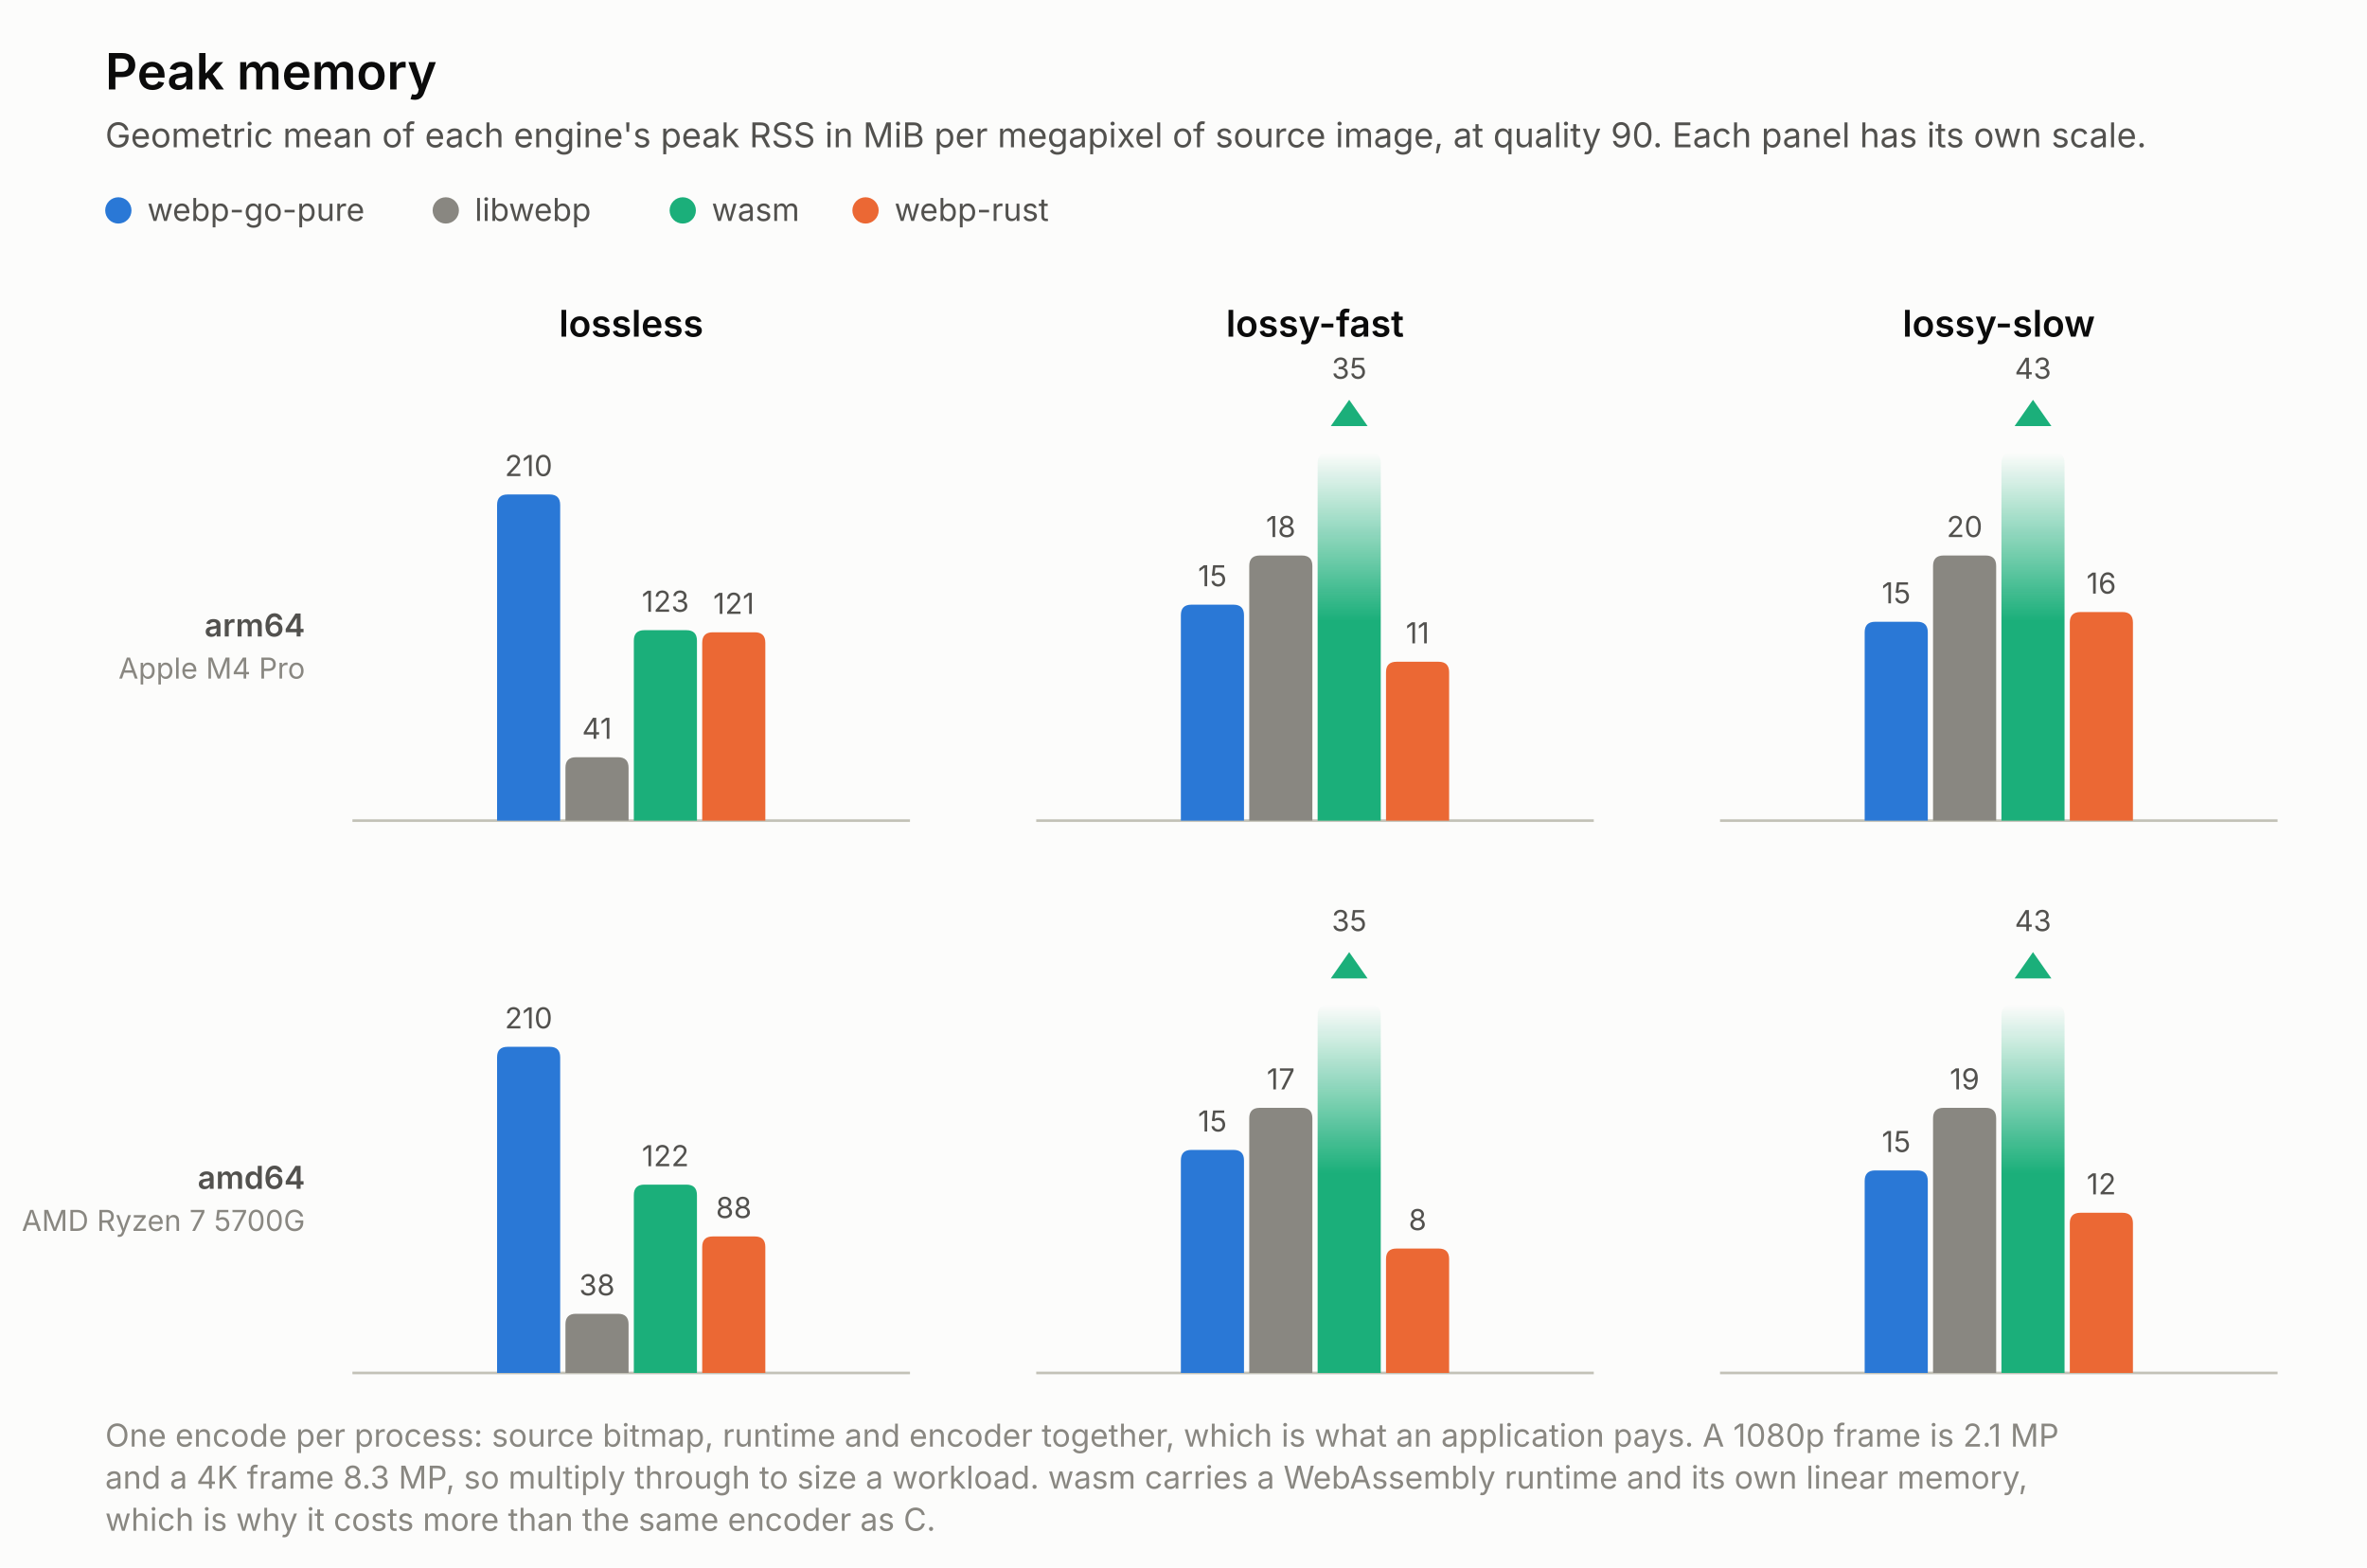
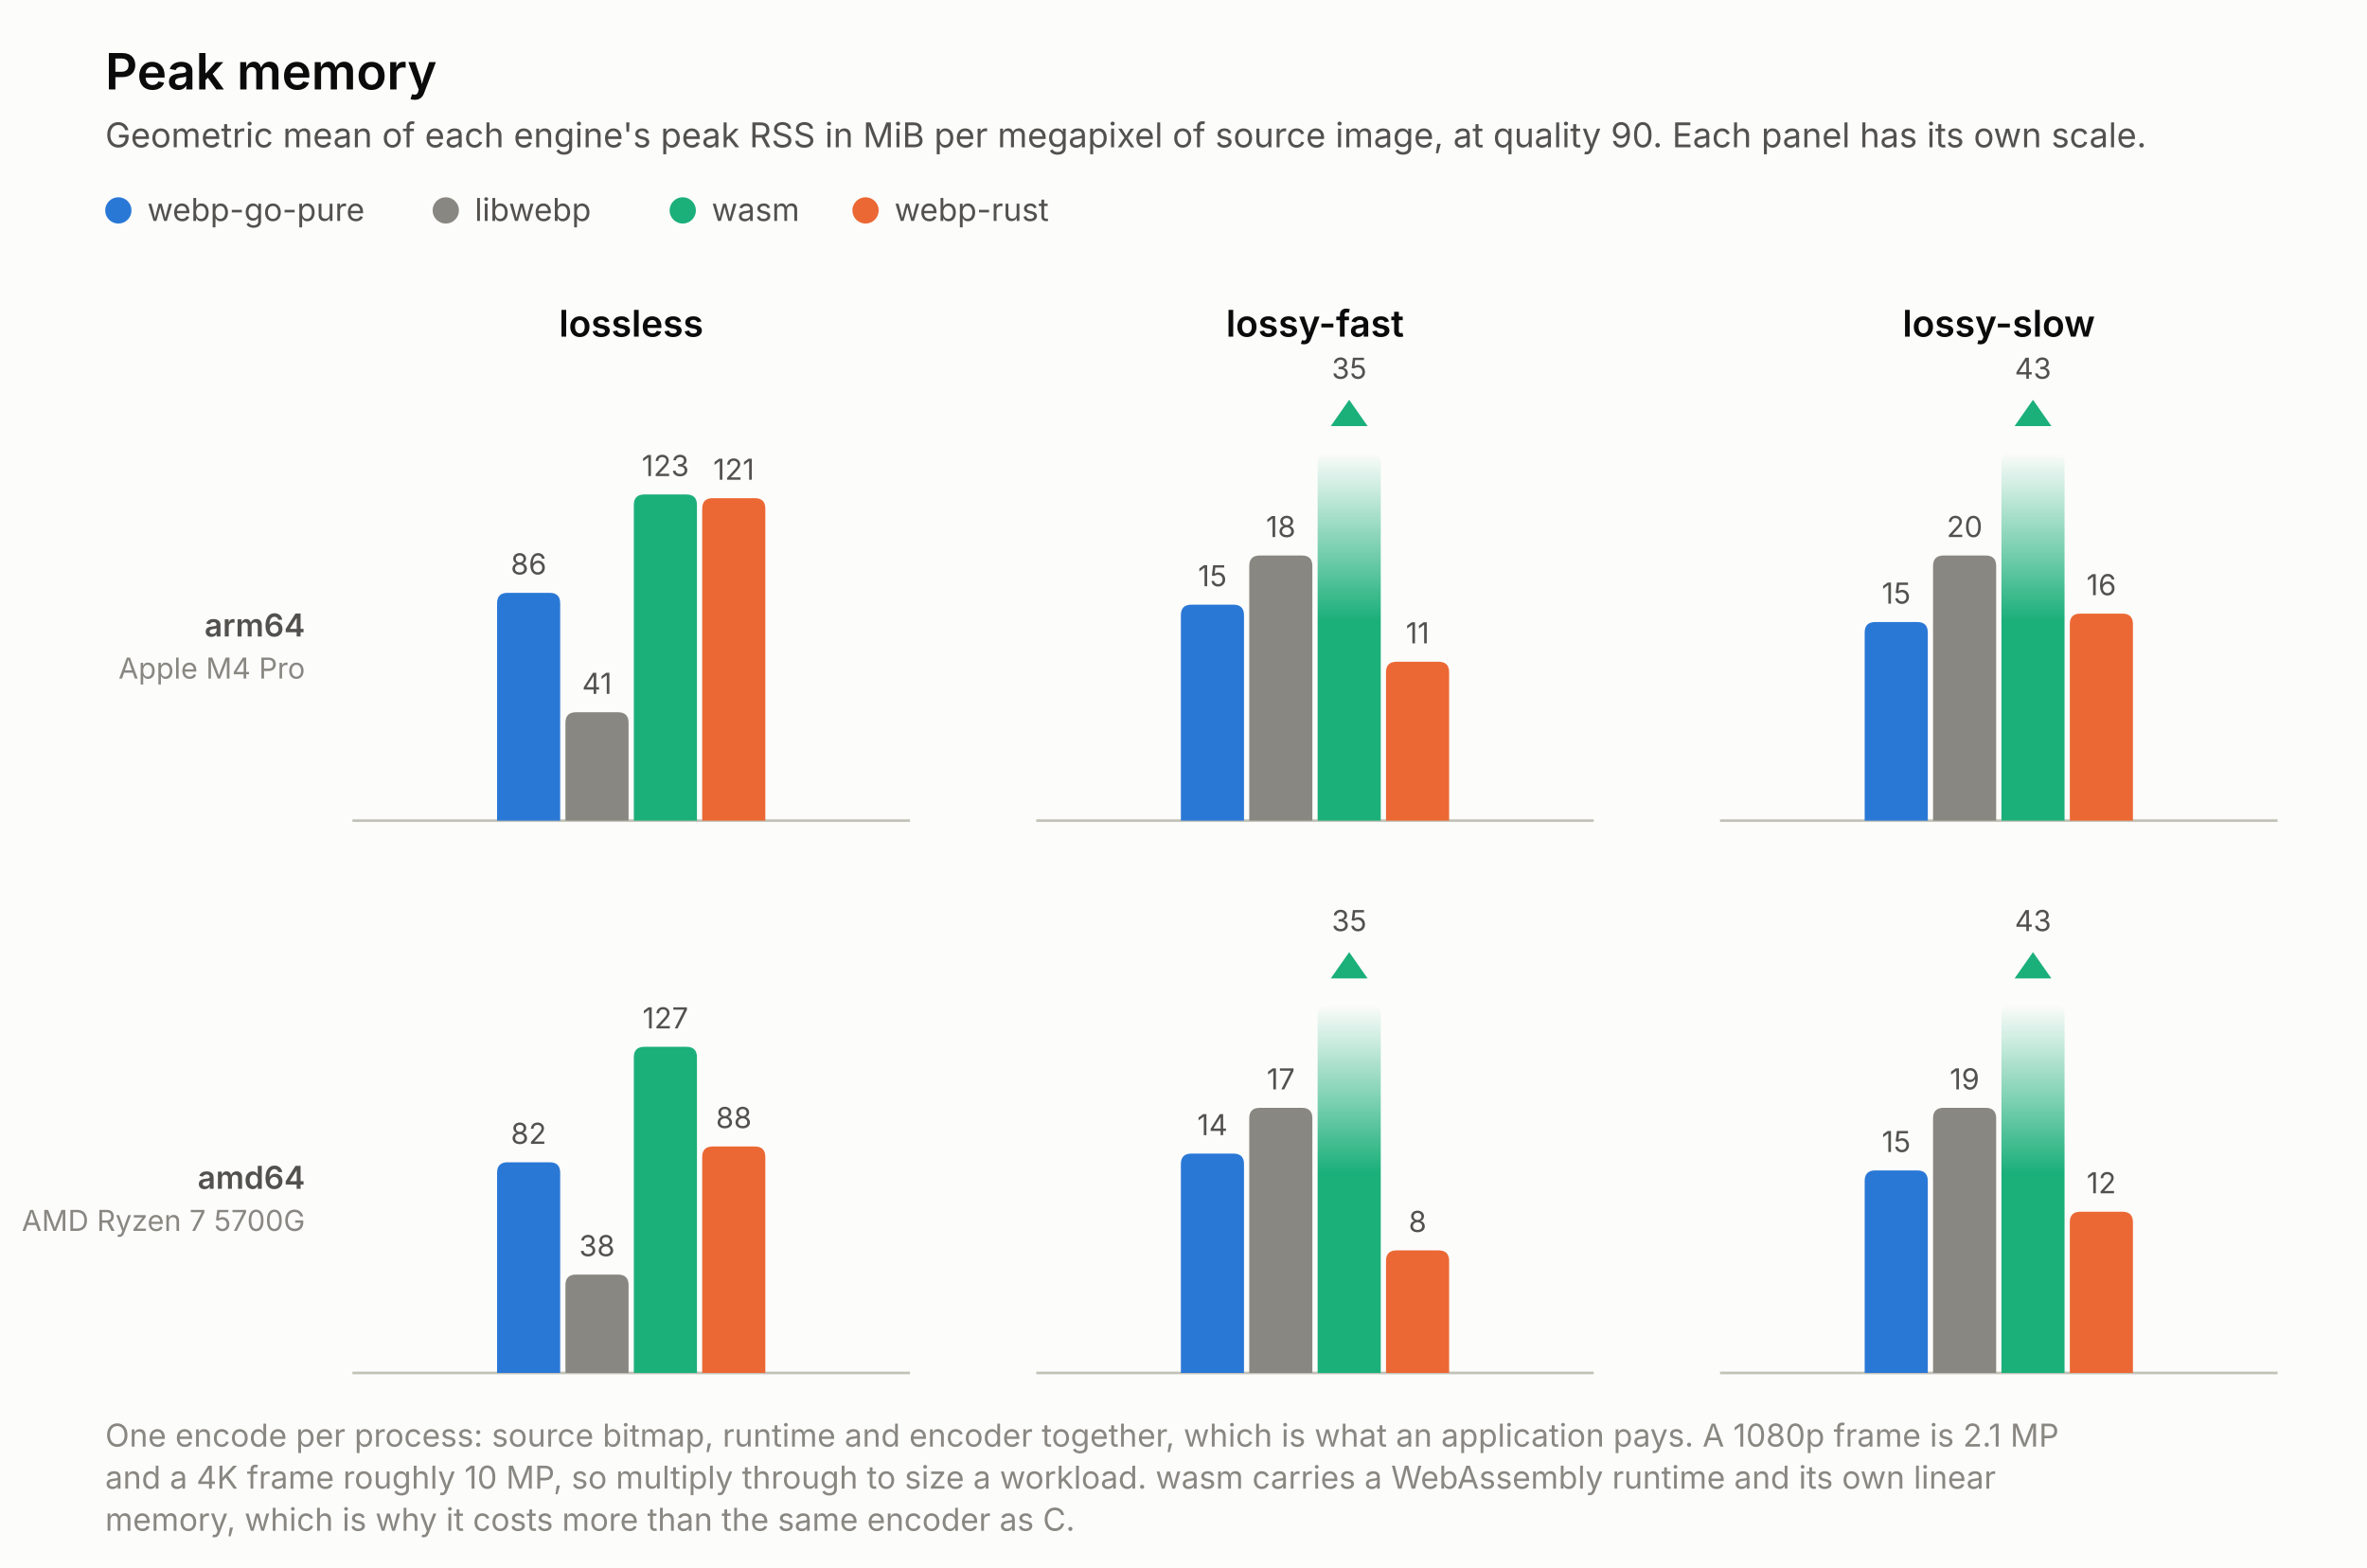
<svg xmlns="http://www.w3.org/2000/svg" width="900" height="596" viewBox="0 0 900 596" role="img">
  <rect width="900" height="596" fill="#fcfcfb" />
  <text x="40.0" y="34.0" font-family="system-ui, -apple-system, &quot;Segoe UI&quot;, sans-serif" font-size="19" fill="#0b0b0b" text-anchor="start" font-weight="600">Peak memory</text>
  <text x="40.0" y="56.0" font-family="system-ui, -apple-system, &quot;Segoe UI&quot;, sans-serif" font-size="13" fill="#52514e" text-anchor="start">Geometric mean of each engine's peak RSS in MiB per megapixel of source image, at quality 90. Each panel has its own scale.</text>
  <circle cx="45.0" cy="80.0" r="5.0" fill="#2a78d6" />
  <text x="56.0" y="84.0" font-family="system-ui, -apple-system, &quot;Segoe UI&quot;, sans-serif" font-size="12" fill="#52514e" text-anchor="start">webp-go-pure</text>
  <circle cx="169.5" cy="80.0" r="5.0" fill="#898781" />
  <text x="180.5" y="84.0" font-family="system-ui, -apple-system, &quot;Segoe UI&quot;, sans-serif" font-size="12" fill="#52514e" text-anchor="start">libwebp</text>
  <circle cx="259.6" cy="80.0" r="5.0" fill="#1baf7a" />
  <text x="270.6" y="84.0" font-family="system-ui, -apple-system, &quot;Segoe UI&quot;, sans-serif" font-size="12" fill="#52514e" text-anchor="start">wasm</text>
  <circle cx="329.1" cy="80.0" r="5.0" fill="#eb6834" />
  <text x="340.1" y="84.0" font-family="system-ui, -apple-system, &quot;Segoe UI&quot;, sans-serif" font-size="12" fill="#52514e" text-anchor="start">webp-rust</text>
  <text x="240.0" y="128.0" font-family="system-ui, -apple-system, &quot;Segoe UI&quot;, sans-serif" font-size="14" fill="#0b0b0b" text-anchor="middle" font-weight="600">lossless</text>
  <text x="500.0" y="128.0" font-family="system-ui, -apple-system, &quot;Segoe UI&quot;, sans-serif" font-size="14" fill="#0b0b0b" text-anchor="middle" font-weight="600">lossy-fast</text>
  <text x="760.0" y="128.0" font-family="system-ui, -apple-system, &quot;Segoe UI&quot;, sans-serif" font-size="14" fill="#0b0b0b" text-anchor="middle" font-weight="600">lossy-slow</text>
  <text x="116.0" y="242.0" font-family="system-ui, -apple-system, &quot;Segoe UI&quot;, sans-serif" font-size="12" fill="#52514e" text-anchor="end" font-weight="600">arm64</text>
  <text x="116.0" y="258.0" font-family="system-ui, -apple-system, &quot;Segoe UI&quot;, sans-serif" font-size="11" fill="#898781" text-anchor="end">Apple M4 Pro</text>
  <line x1="134.0" y1="312.0" x2="346.0" y2="312.0" stroke="#c3c2b7" stroke-width="1.0" />
-   <path d="M 189.0 312.0 L 189.0 192.0 Q 189.0 188.0 193.0 188.0 L 209.0 188.0 Q 213.0 188.0 213.0 192.0 L 213.0 312.0 Z" fill="#2a78d6" />
-   <path d="M 215.0 312.0 L 215.0 291.9 Q 215.0 287.9 219.0 287.9 L 235.0 287.9 Q 239.0 287.9 239.0 291.9 L 239.0 312.0 Z" fill="#898781" />
-   <path d="M 241.0 312.0 L 241.0 243.6 Q 241.0 239.6 245.0 239.6 L 261.0 239.6 Q 265.0 239.6 265.0 243.6 L 265.0 312.0 Z" fill="#1baf7a" />
-   <path d="M 267.0 312.0 L 267.0 244.4 Q 267.0 240.4 271.0 240.4 L 287.0 240.4 Q 291.0 240.4 291.0 244.4 L 291.0 312.0 Z" fill="#eb6834" />
-   <text x="201.0" y="181.0" font-family="system-ui, -apple-system, &quot;Segoe UI&quot;, sans-serif" font-size="11" fill="#52514e" text-anchor="middle" stroke="#fcfcfb" stroke-width="3" paint-order="stroke" style="font-variant-numeric:tabular-nums">210</text>
-   <text x="227.0" y="280.9" font-family="system-ui, -apple-system, &quot;Segoe UI&quot;, sans-serif" font-size="11" fill="#52514e" text-anchor="middle" stroke="#fcfcfb" stroke-width="3" paint-order="stroke" style="font-variant-numeric:tabular-nums">41</text>
-   <text x="253.0" y="232.6" font-family="system-ui, -apple-system, &quot;Segoe UI&quot;, sans-serif" font-size="11" fill="#52514e" text-anchor="middle" stroke="#fcfcfb" stroke-width="3" paint-order="stroke" style="font-variant-numeric:tabular-nums">123</text>
-   <text x="279.0" y="233.4" font-family="system-ui, -apple-system, &quot;Segoe UI&quot;, sans-serif" font-size="11" fill="#52514e" text-anchor="middle" stroke="#fcfcfb" stroke-width="3" paint-order="stroke" style="font-variant-numeric:tabular-nums">121</text>
+   <path d="M 189.0 312.0 L 189.0 229.4 Q 189.0 225.4 193.0 225.4 L 209.0 225.4 Q 213.0 225.4 213.0 229.4 L 213.0 312.0 Z" fill="#2a78d6" />
+   <path d="M 215.0 312.0 L 215.0 274.8 Q 215.0 270.8 219.0 270.8 L 235.0 270.8 Q 239.0 270.8 239.0 274.8 L 239.0 312.0 Z" fill="#898781" />
+   <path d="M 241.0 312.0 L 241.0 192.0 Q 241.0 188.0 245.0 188.0 L 261.0 188.0 Q 265.0 188.0 265.0 192.0 L 265.0 312.0 Z" fill="#1baf7a" />
+   <path d="M 267.0 312.0 L 267.0 193.4 Q 267.0 189.4 271.0 189.4 L 287.0 189.4 Q 291.0 189.4 291.0 193.4 L 291.0 312.0 Z" fill="#eb6834" />
+   <text x="201.0" y="218.4" font-family="system-ui, -apple-system, &quot;Segoe UI&quot;, sans-serif" font-size="11" fill="#52514e" text-anchor="middle" stroke="#fcfcfb" stroke-width="3" paint-order="stroke" style="font-variant-numeric:tabular-nums">86</text>
+   <text x="227.0" y="263.8" font-family="system-ui, -apple-system, &quot;Segoe UI&quot;, sans-serif" font-size="11" fill="#52514e" text-anchor="middle" stroke="#fcfcfb" stroke-width="3" paint-order="stroke" style="font-variant-numeric:tabular-nums">41</text>
+   <text x="253.0" y="181.0" font-family="system-ui, -apple-system, &quot;Segoe UI&quot;, sans-serif" font-size="11" fill="#52514e" text-anchor="middle" stroke="#fcfcfb" stroke-width="3" paint-order="stroke" style="font-variant-numeric:tabular-nums">123</text>
+   <text x="279.0" y="182.4" font-family="system-ui, -apple-system, &quot;Segoe UI&quot;, sans-serif" font-size="11" fill="#52514e" text-anchor="middle" stroke="#fcfcfb" stroke-width="3" paint-order="stroke" style="font-variant-numeric:tabular-nums">121</text>
  <line x1="394.0" y1="312.0" x2="606.0" y2="312.0" stroke="#c3c2b7" stroke-width="1.0" />
  <path d="M 449.0 312.0 L 449.0 233.9 Q 449.0 229.9 453.0 229.9 L 469.0 229.9 Q 473.0 229.9 473.0 233.9 L 473.0 312.0 Z" fill="#2a78d6" />
  <path d="M 475.0 312.0 L 475.0 215.2 Q 475.0 211.2 479.0 211.2 L 495.0 211.2 Q 499.0 211.2 499.0 215.2 L 499.0 312.0 Z" fill="#898781" />
  <linearGradient id="fade1" gradientUnits="userSpaceOnUse" x1="0" y1="172.0" x2="0" y2="236.0">
    <stop offset="0" stop-color="#1baf7a" stop-opacity="0" />
    <stop offset="1" stop-color="#1baf7a" stop-opacity="1" />
  </linearGradient>
  <path d="M 501.0 312.0 L 501.0 176.0 Q 501.0 172.0 505.0 172.0 L 521.0 172.0 Q 525.0 172.0 525.0 176.0 L 525.0 312.0 Z" fill="url(#fade1)" />
  <path d="M 513.0 152.0 l 7 10 l -14 0 z" fill="#1baf7a" />
  <path d="M 527.0 312.0 L 527.0 255.6 Q 527.0 251.6 531.0 251.6 L 547.0 251.6 Q 551.0 251.6 551.0 255.6 L 551.0 312.0 Z" fill="#eb6834" />
  <text x="461.0" y="222.9" font-family="system-ui, -apple-system, &quot;Segoe UI&quot;, sans-serif" font-size="11" fill="#52514e" text-anchor="middle" stroke="#fcfcfb" stroke-width="3" paint-order="stroke" style="font-variant-numeric:tabular-nums">15</text>
  <text x="487.0" y="204.2" font-family="system-ui, -apple-system, &quot;Segoe UI&quot;, sans-serif" font-size="11" fill="#52514e" text-anchor="middle" stroke="#fcfcfb" stroke-width="3" paint-order="stroke" style="font-variant-numeric:tabular-nums">18</text>
  <text x="513.0" y="144.0" font-family="system-ui, -apple-system, &quot;Segoe UI&quot;, sans-serif" font-size="11" fill="#52514e" text-anchor="middle" stroke="#fcfcfb" stroke-width="3" paint-order="stroke" style="font-variant-numeric:tabular-nums">35</text>
  <text x="539.0" y="244.6" font-family="system-ui, -apple-system, &quot;Segoe UI&quot;, sans-serif" font-size="11" fill="#52514e" text-anchor="middle" stroke="#fcfcfb" stroke-width="3" paint-order="stroke" style="font-variant-numeric:tabular-nums">11</text>
  <line x1="654.0" y1="312.0" x2="866.0" y2="312.0" stroke="#c3c2b7" stroke-width="1.0" />
-   <path d="M 709.0 312.0 L 709.0 240.4 Q 709.0 236.4 713.0 236.4 L 729.0 236.4 Q 733.0 236.4 733.0 240.4 L 733.0 312.0 Z" fill="#2a78d6" />
+   <path d="M 709.0 312.0 L 709.0 240.5 Q 709.0 236.5 713.0 236.5 L 729.0 236.5 Q 733.0 236.5 733.0 240.5 L 733.0 312.0 Z" fill="#2a78d6" />
  <path d="M 735.0 312.0 L 735.0 215.2 Q 735.0 211.2 739.0 211.2 L 755.0 211.2 Q 759.0 211.2 759.0 215.2 L 759.0 312.0 Z" fill="#898781" />
  <linearGradient id="fade2" gradientUnits="userSpaceOnUse" x1="0" y1="172.0" x2="0" y2="236.0">
    <stop offset="0" stop-color="#1baf7a" stop-opacity="0" />
    <stop offset="1" stop-color="#1baf7a" stop-opacity="1" />
  </linearGradient>
  <path d="M 761.0 312.0 L 761.0 176.0 Q 761.0 172.0 765.0 172.0 L 781.0 172.0 Q 785.0 172.0 785.0 176.0 L 785.0 312.0 Z" fill="url(#fade2)" />
  <path d="M 773.0 152.0 l 7 10 l -14 0 z" fill="#1baf7a" />
-   <path d="M 787.0 312.0 L 787.0 236.7 Q 787.0 232.7 791.0 232.7 L 807.0 232.7 Q 811.0 232.7 811.0 236.7 L 811.0 312.0 Z" fill="#eb6834" />
-   <text x="721.0" y="229.4" font-family="system-ui, -apple-system, &quot;Segoe UI&quot;, sans-serif" font-size="11" fill="#52514e" text-anchor="middle" stroke="#fcfcfb" stroke-width="3" paint-order="stroke" style="font-variant-numeric:tabular-nums">15</text>
+   <path d="M 787.0 312.0 L 787.0 237.3 Q 787.0 233.3 791.0 233.3 L 807.0 233.3 Q 811.0 233.3 811.0 237.3 L 811.0 312.0 Z" fill="#eb6834" />
+   <text x="721.0" y="229.5" font-family="system-ui, -apple-system, &quot;Segoe UI&quot;, sans-serif" font-size="11" fill="#52514e" text-anchor="middle" stroke="#fcfcfb" stroke-width="3" paint-order="stroke" style="font-variant-numeric:tabular-nums">15</text>
  <text x="747.0" y="204.2" font-family="system-ui, -apple-system, &quot;Segoe UI&quot;, sans-serif" font-size="11" fill="#52514e" text-anchor="middle" stroke="#fcfcfb" stroke-width="3" paint-order="stroke" style="font-variant-numeric:tabular-nums">20</text>
  <text x="773.0" y="144.0" font-family="system-ui, -apple-system, &quot;Segoe UI&quot;, sans-serif" font-size="11" fill="#52514e" text-anchor="middle" stroke="#fcfcfb" stroke-width="3" paint-order="stroke" style="font-variant-numeric:tabular-nums">43</text>
-   <text x="799.0" y="225.7" font-family="system-ui, -apple-system, &quot;Segoe UI&quot;, sans-serif" font-size="11" fill="#52514e" text-anchor="middle" stroke="#fcfcfb" stroke-width="3" paint-order="stroke" style="font-variant-numeric:tabular-nums">16</text>
+   <text x="799.0" y="226.3" font-family="system-ui, -apple-system, &quot;Segoe UI&quot;, sans-serif" font-size="11" fill="#52514e" text-anchor="middle" stroke="#fcfcfb" stroke-width="3" paint-order="stroke" style="font-variant-numeric:tabular-nums">16</text>
  <text x="116.0" y="452.0" font-family="system-ui, -apple-system, &quot;Segoe UI&quot;, sans-serif" font-size="12" fill="#52514e" text-anchor="end" font-weight="600">amd64</text>
  <text x="116.0" y="468.0" font-family="system-ui, -apple-system, &quot;Segoe UI&quot;, sans-serif" font-size="11" fill="#898781" text-anchor="end">AMD Ryzen 7 5700G</text>
  <line x1="134.0" y1="522.0" x2="346.0" y2="522.0" stroke="#c3c2b7" stroke-width="1.0" />
-   <path d="M 189.0 522.0 L 189.0 402.0 Q 189.0 398.0 193.0 398.0 L 209.0 398.0 Q 213.0 398.0 213.0 402.0 L 213.0 522.0 Z" fill="#2a78d6" />
-   <path d="M 215.0 522.0 L 215.0 503.5 Q 215.0 499.5 219.0 499.5 L 235.0 499.5 Q 239.0 499.5 239.0 503.5 L 239.0 522.0 Z" fill="#898781" />
-   <path d="M 241.0 522.0 L 241.0 454.4 Q 241.0 450.4 245.0 450.4 L 261.0 450.4 Q 265.0 450.4 265.0 454.4 L 265.0 522.0 Z" fill="#1baf7a" />
-   <path d="M 267.0 522.0 L 267.0 474.1 Q 267.0 470.1 271.0 470.1 L 287.0 470.1 Q 291.0 470.1 291.0 474.1 L 291.0 522.0 Z" fill="#eb6834" />
-   <text x="201.0" y="391.0" font-family="system-ui, -apple-system, &quot;Segoe UI&quot;, sans-serif" font-size="11" fill="#52514e" text-anchor="middle" stroke="#fcfcfb" stroke-width="3" paint-order="stroke" style="font-variant-numeric:tabular-nums">210</text>
-   <text x="227.0" y="492.5" font-family="system-ui, -apple-system, &quot;Segoe UI&quot;, sans-serif" font-size="11" fill="#52514e" text-anchor="middle" stroke="#fcfcfb" stroke-width="3" paint-order="stroke" style="font-variant-numeric:tabular-nums">38</text>
-   <text x="253.0" y="443.4" font-family="system-ui, -apple-system, &quot;Segoe UI&quot;, sans-serif" font-size="11" fill="#52514e" text-anchor="middle" stroke="#fcfcfb" stroke-width="3" paint-order="stroke" style="font-variant-numeric:tabular-nums">122</text>
-   <text x="279.0" y="463.1" font-family="system-ui, -apple-system, &quot;Segoe UI&quot;, sans-serif" font-size="11" fill="#52514e" text-anchor="middle" stroke="#fcfcfb" stroke-width="3" paint-order="stroke" style="font-variant-numeric:tabular-nums">88</text>
+   <path d="M 189.0 522.0 L 189.0 445.9 Q 189.0 441.9 193.0 441.9 L 209.0 441.9 Q 213.0 441.9 213.0 445.9 L 213.0 522.0 Z" fill="#2a78d6" />
+   <path d="M 215.0 522.0 L 215.0 488.6 Q 215.0 484.6 219.0 484.6 L 235.0 484.6 Q 239.0 484.6 239.0 488.6 L 239.0 522.0 Z" fill="#898781" />
+   <path d="M 241.0 522.0 L 241.0 402.0 Q 241.0 398.0 245.0 398.0 L 261.0 398.0 Q 265.0 398.0 265.0 402.0 L 265.0 522.0 Z" fill="#1baf7a" />
+   <path d="M 267.0 522.0 L 267.0 439.9 Q 267.0 435.9 271.0 435.9 L 287.0 435.9 Q 291.0 435.9 291.0 439.9 L 291.0 522.0 Z" fill="#eb6834" />
+   <text x="201.0" y="434.9" font-family="system-ui, -apple-system, &quot;Segoe UI&quot;, sans-serif" font-size="11" fill="#52514e" text-anchor="middle" stroke="#fcfcfb" stroke-width="3" paint-order="stroke" style="font-variant-numeric:tabular-nums">82</text>
+   <text x="227.0" y="477.6" font-family="system-ui, -apple-system, &quot;Segoe UI&quot;, sans-serif" font-size="11" fill="#52514e" text-anchor="middle" stroke="#fcfcfb" stroke-width="3" paint-order="stroke" style="font-variant-numeric:tabular-nums">38</text>
+   <text x="253.0" y="391.0" font-family="system-ui, -apple-system, &quot;Segoe UI&quot;, sans-serif" font-size="11" fill="#52514e" text-anchor="middle" stroke="#fcfcfb" stroke-width="3" paint-order="stroke" style="font-variant-numeric:tabular-nums">127</text>
+   <text x="279.0" y="428.9" font-family="system-ui, -apple-system, &quot;Segoe UI&quot;, sans-serif" font-size="11" fill="#52514e" text-anchor="middle" stroke="#fcfcfb" stroke-width="3" paint-order="stroke" style="font-variant-numeric:tabular-nums">88</text>
  <line x1="394.0" y1="522.0" x2="606.0" y2="522.0" stroke="#c3c2b7" stroke-width="1.0" />
-   <path d="M 449.0 522.0 L 449.0 441.2 Q 449.0 437.2 453.0 437.2 L 469.0 437.2 Q 473.0 437.2 473.0 441.2 L 473.0 522.0 Z" fill="#2a78d6" />
+   <path d="M 449.0 522.0 L 449.0 442.6 Q 449.0 438.6 453.0 438.6 L 469.0 438.6 Q 473.0 438.6 473.0 442.6 L 473.0 522.0 Z" fill="#2a78d6" />
  <path d="M 475.0 522.0 L 475.0 425.2 Q 475.0 421.2 479.0 421.2 L 495.0 421.2 Q 499.0 421.2 499.0 425.2 L 499.0 522.0 Z" fill="#898781" />
  <linearGradient id="fade3" gradientUnits="userSpaceOnUse" x1="0" y1="382.0" x2="0" y2="446.0">
    <stop offset="0" stop-color="#1baf7a" stop-opacity="0" />
    <stop offset="1" stop-color="#1baf7a" stop-opacity="1" />
  </linearGradient>
  <path d="M 501.0 522.0 L 501.0 386.0 Q 501.0 382.0 505.0 382.0 L 521.0 382.0 Q 525.0 382.0 525.0 386.0 L 525.0 522.0 Z" fill="url(#fade3)" />
  <path d="M 513.0 362.0 l 7 10 l -14 0 z" fill="#1baf7a" />
-   <path d="M 527.0 522.0 L 527.0 478.7 Q 527.0 474.7 531.0 474.7 L 547.0 474.7 Q 551.0 474.7 551.0 478.7 L 551.0 522.0 Z" fill="#eb6834" />
-   <text x="461.0" y="430.2" font-family="system-ui, -apple-system, &quot;Segoe UI&quot;, sans-serif" font-size="11" fill="#52514e" text-anchor="middle" stroke="#fcfcfb" stroke-width="3" paint-order="stroke" style="font-variant-numeric:tabular-nums">15</text>
+   <path d="M 527.0 522.0 L 527.0 479.4 Q 527.0 475.4 531.0 475.4 L 547.0 475.4 Q 551.0 475.4 551.0 479.4 L 551.0 522.0 Z" fill="#eb6834" />
+   <text x="461.0" y="431.6" font-family="system-ui, -apple-system, &quot;Segoe UI&quot;, sans-serif" font-size="11" fill="#52514e" text-anchor="middle" stroke="#fcfcfb" stroke-width="3" paint-order="stroke" style="font-variant-numeric:tabular-nums">14</text>
  <text x="487.0" y="414.2" font-family="system-ui, -apple-system, &quot;Segoe UI&quot;, sans-serif" font-size="11" fill="#52514e" text-anchor="middle" stroke="#fcfcfb" stroke-width="3" paint-order="stroke" style="font-variant-numeric:tabular-nums">17</text>
  <text x="513.0" y="354.0" font-family="system-ui, -apple-system, &quot;Segoe UI&quot;, sans-serif" font-size="11" fill="#52514e" text-anchor="middle" stroke="#fcfcfb" stroke-width="3" paint-order="stroke" style="font-variant-numeric:tabular-nums">35</text>
-   <text x="539.0" y="467.7" font-family="system-ui, -apple-system, &quot;Segoe UI&quot;, sans-serif" font-size="11" fill="#52514e" text-anchor="middle" stroke="#fcfcfb" stroke-width="3" paint-order="stroke" style="font-variant-numeric:tabular-nums">8</text>
+   <text x="539.0" y="468.4" font-family="system-ui, -apple-system, &quot;Segoe UI&quot;, sans-serif" font-size="11" fill="#52514e" text-anchor="middle" stroke="#fcfcfb" stroke-width="3" paint-order="stroke" style="font-variant-numeric:tabular-nums">8</text>
  <line x1="654.0" y1="522.0" x2="866.0" y2="522.0" stroke="#c3c2b7" stroke-width="1.0" />
  <path d="M 709.0 522.0 L 709.0 449.0 Q 709.0 445.0 713.0 445.0 L 729.0 445.0 Q 733.0 445.0 733.0 449.0 L 733.0 522.0 Z" fill="#2a78d6" />
  <path d="M 735.0 522.0 L 735.0 425.2 Q 735.0 421.2 739.0 421.2 L 755.0 421.2 Q 759.0 421.2 759.0 425.2 L 759.0 522.0 Z" fill="#898781" />
  <linearGradient id="fade4" gradientUnits="userSpaceOnUse" x1="0" y1="382.0" x2="0" y2="446.0">
    <stop offset="0" stop-color="#1baf7a" stop-opacity="0" />
    <stop offset="1" stop-color="#1baf7a" stop-opacity="1" />
  </linearGradient>
  <path d="M 761.0 522.0 L 761.0 386.0 Q 761.0 382.0 765.0 382.0 L 781.0 382.0 Q 785.0 382.0 785.0 386.0 L 785.0 522.0 Z" fill="url(#fade4)" />
  <path d="M 773.0 362.0 l 7 10 l -14 0 z" fill="#1baf7a" />
-   <path d="M 787.0 522.0 L 787.0 465.1 Q 787.0 461.1 791.0 461.1 L 807.0 461.1 Q 811.0 461.1 811.0 465.1 L 811.0 522.0 Z" fill="#eb6834" />
+   <path d="M 787.0 522.0 L 787.0 464.7 Q 787.0 460.7 791.0 460.7 L 807.0 460.7 Q 811.0 460.7 811.0 464.7 L 811.0 522.0 Z" fill="#eb6834" />
  <text x="721.0" y="438.0" font-family="system-ui, -apple-system, &quot;Segoe UI&quot;, sans-serif" font-size="11" fill="#52514e" text-anchor="middle" stroke="#fcfcfb" stroke-width="3" paint-order="stroke" style="font-variant-numeric:tabular-nums">15</text>
  <text x="747.0" y="414.2" font-family="system-ui, -apple-system, &quot;Segoe UI&quot;, sans-serif" font-size="11" fill="#52514e" text-anchor="middle" stroke="#fcfcfb" stroke-width="3" paint-order="stroke" style="font-variant-numeric:tabular-nums">19</text>
  <text x="773.0" y="354.0" font-family="system-ui, -apple-system, &quot;Segoe UI&quot;, sans-serif" font-size="11" fill="#52514e" text-anchor="middle" stroke="#fcfcfb" stroke-width="3" paint-order="stroke" style="font-variant-numeric:tabular-nums">43</text>
-   <text x="799.0" y="454.1" font-family="system-ui, -apple-system, &quot;Segoe UI&quot;, sans-serif" font-size="11" fill="#52514e" text-anchor="middle" stroke="#fcfcfb" stroke-width="3" paint-order="stroke" style="font-variant-numeric:tabular-nums">12</text>
+   <text x="799.0" y="453.7" font-family="system-ui, -apple-system, &quot;Segoe UI&quot;, sans-serif" font-size="11" fill="#52514e" text-anchor="middle" stroke="#fcfcfb" stroke-width="3" paint-order="stroke" style="font-variant-numeric:tabular-nums">12</text>
  <text x="40.0" y="550.0" font-family="system-ui, -apple-system, &quot;Segoe UI&quot;, sans-serif" font-size="12" fill="#898781" text-anchor="start">One encode per process: source bitmap, runtime and encoder together, which is what an application pays. A 1080p frame is 2.1 MP</text>
-   <text x="40.0" y="566.0" font-family="system-ui, -apple-system, &quot;Segoe UI&quot;, sans-serif" font-size="12" fill="#898781" text-anchor="start">and a 4K frame 8.3 MP, so multiply through to size a workload. wasm carries a WebAssembly runtime and its own linear memory,</text>
-   <text x="40.0" y="582.0" font-family="system-ui, -apple-system, &quot;Segoe UI&quot;, sans-serif" font-size="12" fill="#898781" text-anchor="start">which is why it costs more than the same encoder as C.</text>
+   <text x="40.0" y="566.0" font-family="system-ui, -apple-system, &quot;Segoe UI&quot;, sans-serif" font-size="12" fill="#898781" text-anchor="start">and a 4K frame roughly 10 MP, so multiply through to size a workload. wasm carries a WebAssembly runtime and its own linear</text>
+   <text x="40.0" y="582.0" font-family="system-ui, -apple-system, &quot;Segoe UI&quot;, sans-serif" font-size="12" fill="#898781" text-anchor="start">memory, which is why it costs more than the same encoder as C.</text>
</svg>
